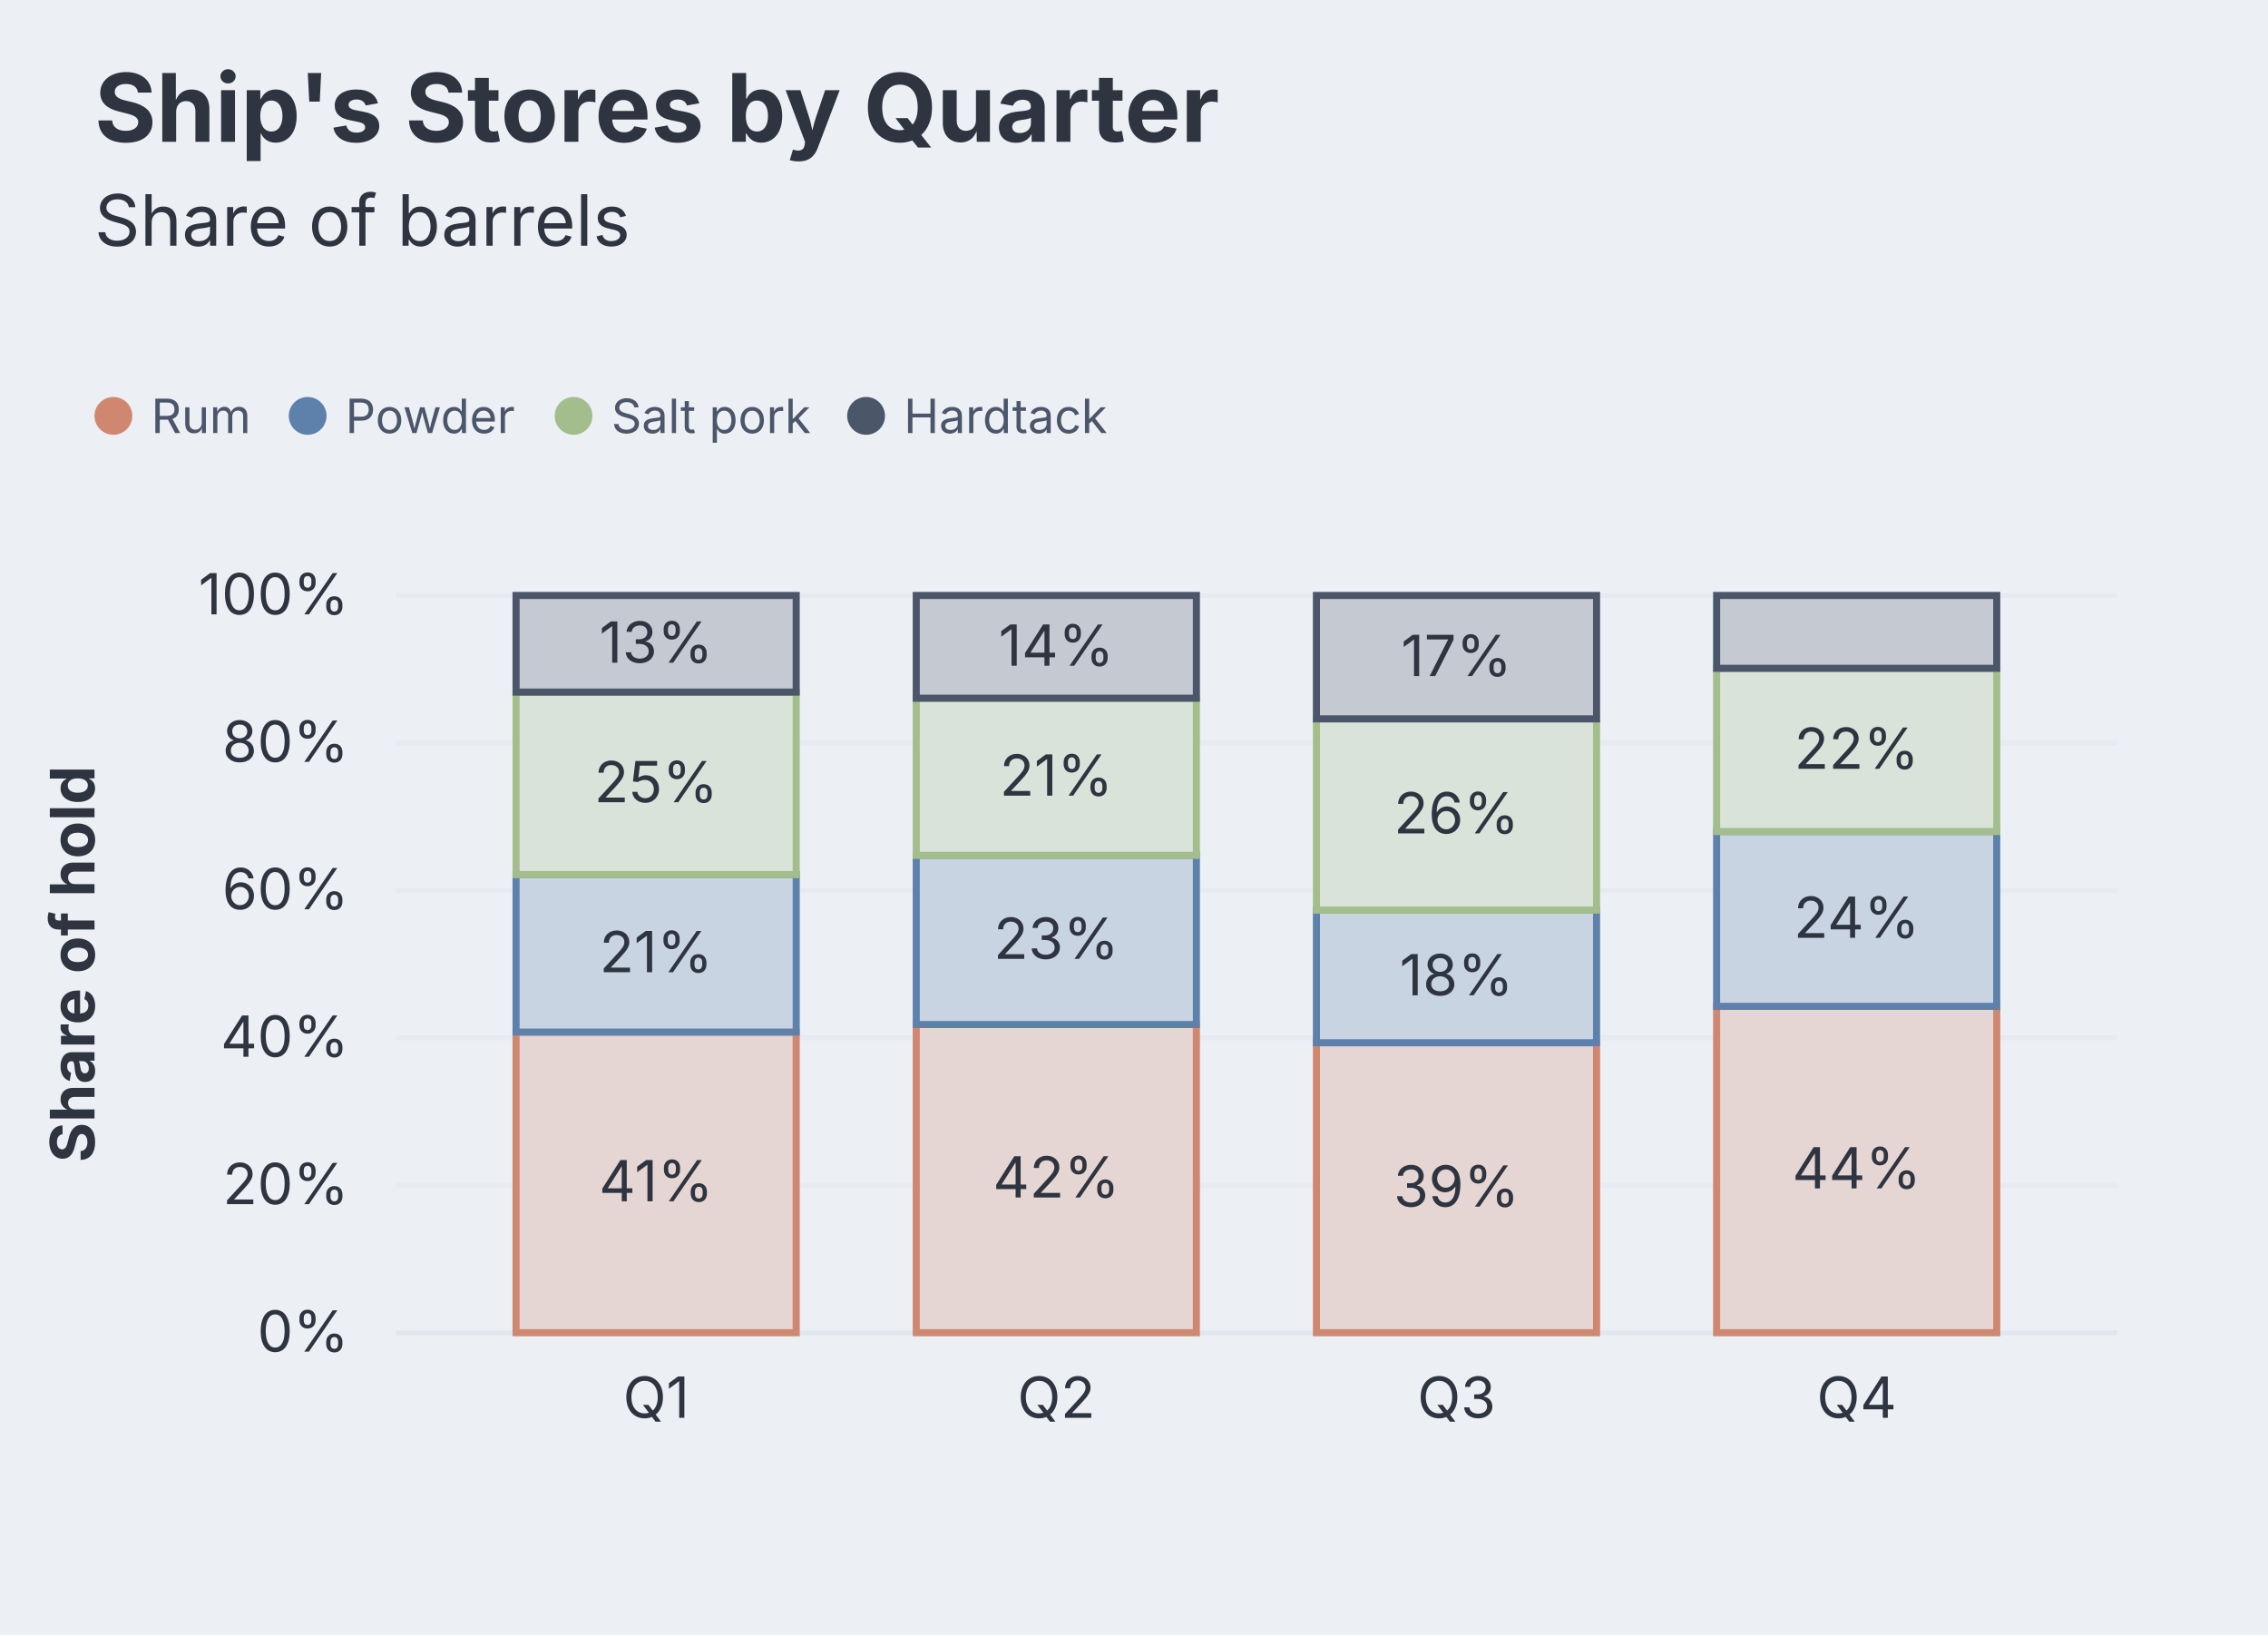
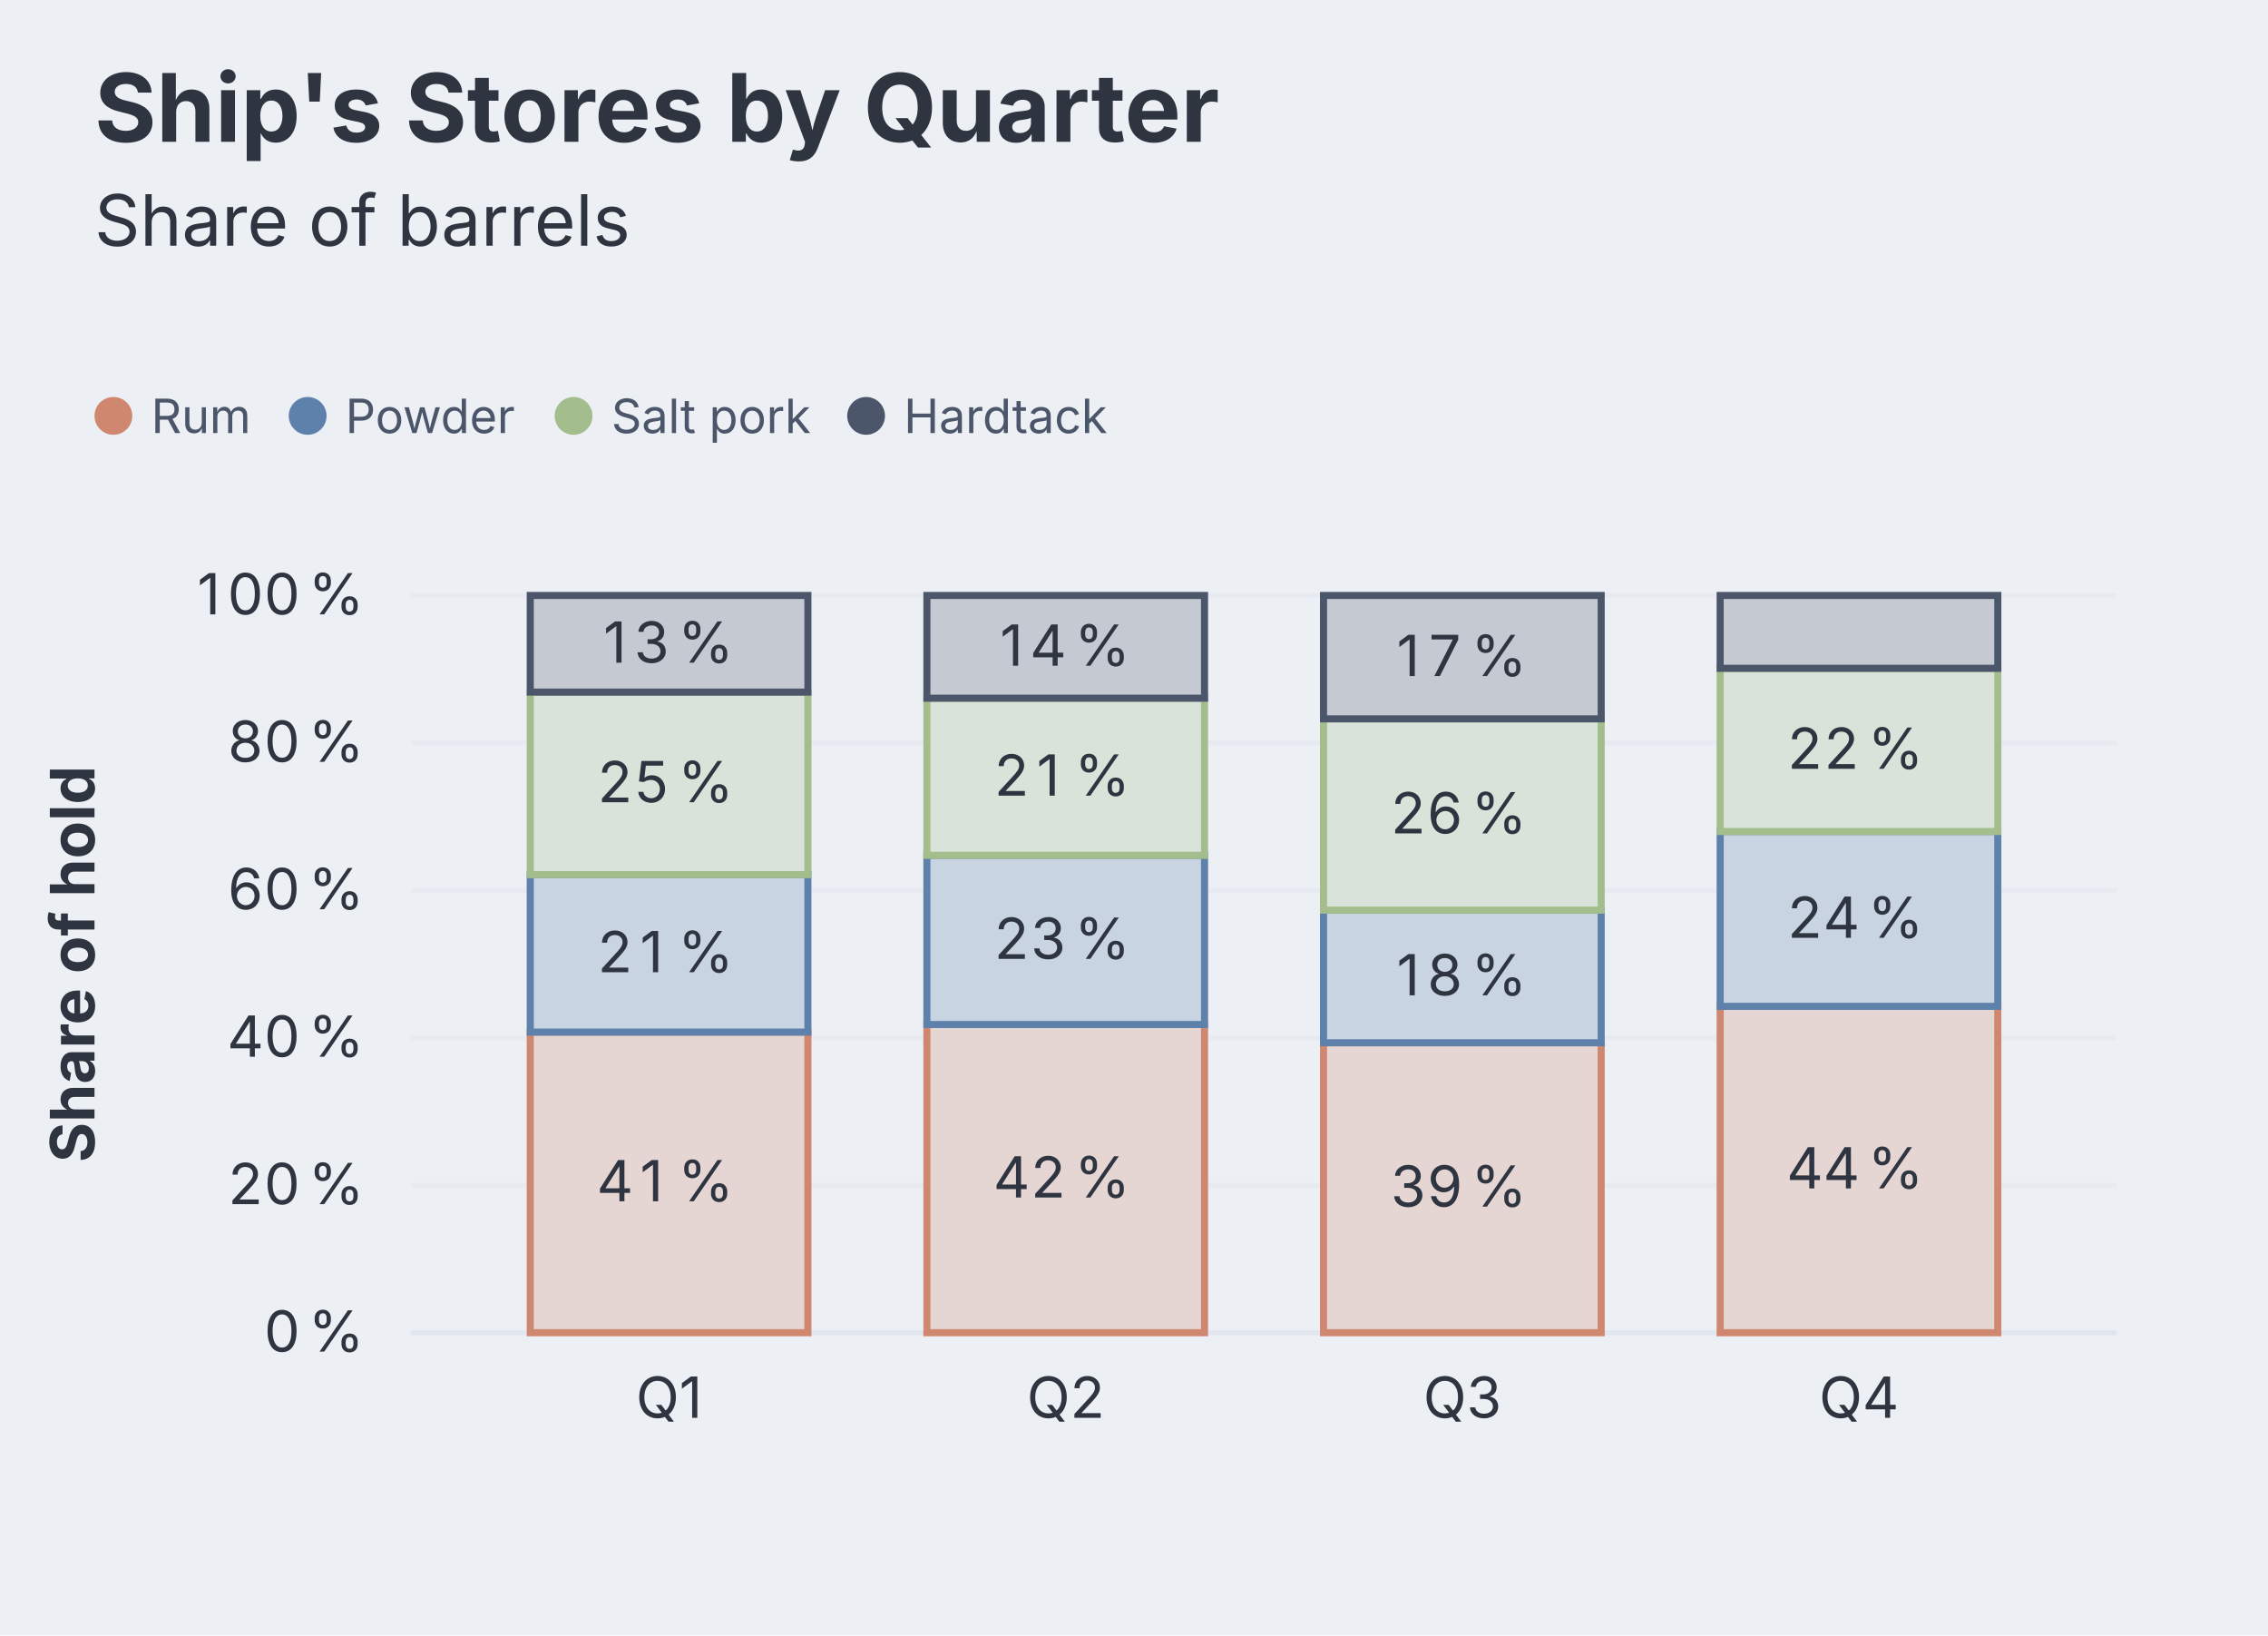
<svg xmlns="http://www.w3.org/2000/svg" aria-describedby="dgmo-desc-9d41618b" role="img" aria-label="Ship's Stores by Quarter — Bar diagram" width="480" height="346" viewBox="0 0 480 346" style="background: rgb(236, 239, 244); font-family: Inter, system-ui, Avenir, Helvetica, Arial, sans-serif;">
  <style>.dgmo-datum:hover{filter:saturate(1.4) brightness(1.06)}.dgmo-datum{transition:filter .12s ease, opacity .12s ease}@media (hover:hover){svg:has(.dgmo-datum[data-emph-key="Rum"]:hover) .dgmo-datum:not([data-emph-key="Rum"]){opacity:0.18}svg:has(.dgmo-datum[data-emph-key="Powder"]:hover) .dgmo-datum:not([data-emph-key="Powder"]){opacity:0.18}svg:has(.dgmo-datum[data-emph-key="Salt pork"]:hover) .dgmo-datum:not([data-emph-key="Salt pork"]){opacity:0.18}svg:has(.dgmo-datum[data-emph-key="Hardtack"]:hover) .dgmo-datum:not([data-emph-key="Hardtack"]){opacity:0.18}svg:has([data-legend-entry="rum"]:hover) .dgmo-datum:not([data-emph-key="Rum"]){opacity:0.18}svg:has(.dgmo-datum[data-emph-key="Rum"]:hover):has([data-legend-entry="rum"]) [data-legend-entry]:not([data-legend-entry="rum"]){opacity:0.18}svg:has([data-legend-entry="powder"]:hover) .dgmo-datum:not([data-emph-key="Powder"]){opacity:0.18}svg:has(.dgmo-datum[data-emph-key="Powder"]:hover):has([data-legend-entry="powder"]) [data-legend-entry]:not([data-legend-entry="powder"]){opacity:0.18}svg:has([data-legend-entry="salt pork"]:hover) .dgmo-datum:not([data-emph-key="Salt pork"]){opacity:0.18}svg:has(.dgmo-datum[data-emph-key="Salt pork"]:hover):has([data-legend-entry="salt pork"]) [data-legend-entry]:not([data-legend-entry="salt pork"]){opacity:0.18}svg:has([data-legend-entry="hardtack"]:hover) .dgmo-datum:not([data-emph-key="Hardtack"]){opacity:0.18}svg:has(.dgmo-datum[data-emph-key="Hardtack"]:hover):has([data-legend-entry="hardtack"]) [data-legend-entry]:not([data-legend-entry="hardtack"]){opacity:0.18}}</style>
  <rect class="dgmo-canvas-bg" x="0" y="0" width="480" height="346" fill="#eceff4" />
  <text class="chart-title" x="20" y="30" text-anchor="start" fill="#2e3440" font-size="20" font-weight="bold" style="cursor: default;" data-line-number="1">Ship's Stores by Quarter</text>
  <g class="chart-frame-body" transform="translate(0,26)">
    <g transform="translate(0,48)">
      <g data-frame-legend="" data-dx="20" transform="translate(20,0)">
        <g class="chart-legend" data-legend-active="series" data-legend-left="0" data-legend-right="222.32000000000002">
          <g transform="translate(0,0)" data-legend-group="series">
            <g data-legend-entry="rum" data-series-name="Rum">
              <rect x="0" y="0" width="41.11" height="28" fill="transparent" />
              <circle cx="4" cy="14" r="4" fill="#d08770" />
              <text x="12" y="14" dominant-baseline="central" font-size="10" fill="#4c566a" font-family="Inter, system-ui, Avenir, Helvetica, Arial, sans-serif">Rum</text>
            </g>
            <g data-legend-entry="powder" data-series-name="Powder">
              <rect x="41.11" y="0" width="56.28" height="28" fill="transparent" />
              <circle cx="45.11" cy="14" r="4" fill="#5e81ac" />
              <text x="53.11" y="14" dominant-baseline="central" font-size="10" fill="#4c566a" font-family="Inter, system-ui, Avenir, Helvetica, Arial, sans-serif">Powder</text>
            </g>
            <g data-legend-entry="salt pork" data-series-name="Salt pork">
              <rect x="97.39" y="0" width="61.91" height="28" fill="transparent" />
              <circle cx="101.39" cy="14" r="4" fill="#a3be8c" />
              <text x="109.39" y="14" dominant-baseline="central" font-size="10" fill="#4c566a" font-family="Inter, system-ui, Avenir, Helvetica, Arial, sans-serif">Salt pork</text>
            </g>
            <g data-legend-entry="hardtack" data-series-name="Hardtack">
              <rect x="159.3" y="0" width="63.02" height="28" fill="transparent" />
              <circle cx="163.3" cy="14" r="4" fill="#4c566a" />
              <text x="171.3" y="14" dominant-baseline="central" font-size="10" fill="#4c566a" font-family="Inter, system-ui, Avenir, Helvetica, Arial, sans-serif">Hardtack</text>
            </g>
          </g>
        </g>
      </g>
    </g>
-     <line x1="83.812" x2="448" y1="256" y2="256" stroke="#d8dee9" stroke-opacity="0.6" />
-     <text x="73.812" y="260" text-anchor="end" fill="#2e3440" font-size="12" font-family="Inter, system-ui, Avenir, Helvetica, Arial, sans-serif">0%</text>
-     <line x1="83.812" x2="448" y1="224.8" y2="224.8" stroke="#d8dee9" stroke-opacity="0.25" />
-     <text x="73.812" y="228.8" text-anchor="end" fill="#2e3440" font-size="12" font-family="Inter, system-ui, Avenir, Helvetica, Arial, sans-serif">20%</text>
-     <line x1="83.812" x2="448" y1="193.6" y2="193.6" stroke="#d8dee9" stroke-opacity="0.25" />
-     <text x="73.812" y="197.6" text-anchor="end" fill="#2e3440" font-size="12" font-family="Inter, system-ui, Avenir, Helvetica, Arial, sans-serif">40%</text>
-     <line x1="83.812" x2="448" y1="162.4" y2="162.4" stroke="#d8dee9" stroke-opacity="0.25" />
-     <text x="73.812" y="166.4" text-anchor="end" fill="#2e3440" font-size="12" font-family="Inter, system-ui, Avenir, Helvetica, Arial, sans-serif">60%</text>
-     <line x1="83.812" x2="448" y1="131.2" y2="131.2" stroke="#d8dee9" stroke-opacity="0.25" />
-     <text x="73.812" y="135.2" text-anchor="end" fill="#2e3440" font-size="12" font-family="Inter, system-ui, Avenir, Helvetica, Arial, sans-serif">80%</text>
-     <line x1="83.812" x2="448" y1="100" y2="100" stroke="#d8dee9" stroke-opacity="0.25" />
-     <text x="73.812" y="104" text-anchor="end" fill="#2e3440" font-size="12" font-family="Inter, system-ui, Avenir, Helvetica, Arial, sans-serif">100%</text>
-     <text class="dgmo-tick" fill="#2e3440" font-size="12" font-family="Inter, system-ui, Avenir, Helvetica, Arial, sans-serif" x="138.864" y="274" text-anchor="middle">Q1</text>
-     <text class="dgmo-tick" fill="#2e3440" font-size="12" font-family="Inter, system-ui, Avenir, Helvetica, Arial, sans-serif" x="223.559" y="274" text-anchor="middle">Q2</text>
-     <text class="dgmo-tick" fill="#2e3440" font-size="12" font-family="Inter, system-ui, Avenir, Helvetica, Arial, sans-serif" x="308.253" y="274" text-anchor="middle">Q3</text>
-     <text class="dgmo-tick" fill="#2e3440" font-size="12" font-family="Inter, system-ui, Avenir, Helvetica, Arial, sans-serif" x="392.948" y="274" text-anchor="middle">Q4</text>
-     <rect x="109.22" y="192.388" width="59.286" height="63.612" fill="#e5d5d3" stroke="#d08770" stroke-width="1.5" class="dgmo-datum" data-line-number="11" data-emph-key="Rum" data-name="Q1 · Rum" data-value="420 · 41%" data-color="#d08770" data-series-name="Rum" />
-     <text x="138.864" y="228.194" text-anchor="middle" fill="#2e3440" font-size="12" font-family="Inter, system-ui, Avenir, Helvetica, Arial, sans-serif">41%</text>
-     <rect x="109.22" y="159.068" width="59.286" height="33.32" fill="#c9d4e2" stroke="#5e81ac" stroke-width="1.5" class="dgmo-datum" data-line-number="11" data-emph-key="Powder" data-name="Q1 · Powder" data-value="220 · 21%" data-color="#5e81ac" data-series-name="Powder" />
-     <text x="138.864" y="179.728" text-anchor="middle" fill="#2e3440" font-size="12" font-family="Inter, system-ui, Avenir, Helvetica, Arial, sans-serif">21%</text>
-     <rect x="109.22" y="120.447" width="59.286" height="38.621" fill="#dae3da" stroke="#a3be8c" stroke-width="1.5" class="dgmo-datum" data-line-number="11" data-emph-key="Salt pork" data-name="Q1 · Salt pork" data-value="255 · 25%" data-color="#a3be8c" data-series-name="Salt pork" />
-     <text x="138.864" y="143.757" text-anchor="middle" fill="#2e3440" font-size="12" font-family="Inter, system-ui, Avenir, Helvetica, Arial, sans-serif">25%</text>
-     <rect x="109.22" y="100" width="59.286" height="20.447" fill="#c4c9d2" stroke="#4c566a" stroke-width="1.5" class="dgmo-datum" data-line-number="11" data-emph-key="Hardtack" data-name="Q1 · Hardtack" data-value="135 · 13%" data-color="#4c566a" data-series-name="Hardtack" />
-     <text x="138.864" y="114.223" text-anchor="middle" fill="#2e3440" font-size="12" font-family="Inter, system-ui, Avenir, Helvetica, Arial, sans-serif">13%</text>
-     <rect x="193.915" y="190.787" width="59.286" height="65.213" fill="#e5d5d3" stroke="#d08770" stroke-width="1.5" class="dgmo-datum" data-line-number="12" data-emph-key="Rum" data-name="Q2 · Rum" data-value="510 · 42%" data-color="#d08770" data-series-name="Rum" />
-     <text x="223.559" y="227.393" text-anchor="middle" fill="#2e3440" font-size="12" font-family="Inter, system-ui, Avenir, Helvetica, Arial, sans-serif">42%</text>
-     <rect x="193.915" y="154.984" width="59.286" height="35.803" fill="#c9d4e2" stroke="#5e81ac" stroke-width="1.5" class="dgmo-datum" data-line-number="12" data-emph-key="Powder" data-name="Q2 · Powder" data-value="280 · 23%" data-color="#5e81ac" data-series-name="Powder" />
-     <text x="223.559" y="176.885" text-anchor="middle" fill="#2e3440" font-size="12" font-family="Inter, system-ui, Avenir, Helvetica, Arial, sans-serif">23%</text>
-     <rect x="193.915" y="121.738" width="59.286" height="33.246" fill="#dae3da" stroke="#a3be8c" stroke-width="1.5" class="dgmo-datum" data-line-number="12" data-emph-key="Salt pork" data-name="Q2 · Salt pork" data-value="260 · 21%" data-color="#a3be8c" data-series-name="Salt pork" />
-     <text x="223.559" y="142.361" text-anchor="middle" fill="#2e3440" font-size="12" font-family="Inter, system-ui, Avenir, Helvetica, Arial, sans-serif">21%</text>
-     <rect x="193.915" y="100" width="59.286" height="21.738" fill="#c4c9d2" stroke="#4c566a" stroke-width="1.5" class="dgmo-datum" data-line-number="12" data-emph-key="Hardtack" data-name="Q2 · Hardtack" data-value="170 · 14%" data-color="#4c566a" data-series-name="Hardtack" />
-     <text x="223.559" y="114.869" text-anchor="middle" fill="#2e3440" font-size="12" font-family="Inter, system-ui, Avenir, Helvetica, Arial, sans-serif">14%</text>
-     <rect x="278.61" y="194.644" width="59.286" height="61.356" fill="#e5d5d3" stroke="#d08770" stroke-width="1.5" class="dgmo-datum" data-line-number="13" data-emph-key="Rum" data-name="Q3 · Rum" data-value="470 · 39%" data-color="#d08770" data-series-name="Rum" />
-     <text x="308.253" y="229.322" text-anchor="middle" fill="#2e3440" font-size="12" font-family="Inter, system-ui, Avenir, Helvetica, Arial, sans-serif">39%</text>
-     <rect x="278.61" y="166.577" width="59.286" height="28.067" fill="#c9d4e2" stroke="#5e81ac" stroke-width="1.5" class="dgmo-datum" data-line-number="13" data-emph-key="Powder" data-name="Q3 · Powder" data-value="215 · 18%" data-color="#5e81ac" data-series-name="Powder" />
-     <text x="308.253" y="184.611" text-anchor="middle" fill="#2e3440" font-size="12" font-family="Inter, system-ui, Avenir, Helvetica, Arial, sans-serif">18%</text>
-     <rect x="278.61" y="126.109" width="59.286" height="40.469" fill="#dae3da" stroke="#a3be8c" stroke-width="1.5" class="dgmo-datum" data-line-number="13" data-emph-key="Salt pork" data-name="Q3 · Salt pork" data-value="310 · 26%" data-color="#a3be8c" data-series-name="Salt pork" />
-     <text x="308.253" y="150.343" text-anchor="middle" fill="#2e3440" font-size="12" font-family="Inter, system-ui, Avenir, Helvetica, Arial, sans-serif">26%</text>
-     <rect x="278.61" y="100" width="59.286" height="26.109" fill="#c4c9d2" stroke="#4c566a" stroke-width="1.5" class="dgmo-datum" data-line-number="13" data-emph-key="Hardtack" data-name="Q3 · Hardtack" data-value="200 · 17%" data-color="#4c566a" data-series-name="Hardtack" />
-     <text x="308.253" y="117.054" text-anchor="middle" fill="#2e3440" font-size="12" font-family="Inter, system-ui, Avenir, Helvetica, Arial, sans-serif">17%</text>
-     <rect x="363.305" y="186.941" width="59.286" height="69.059" fill="#e5d5d3" stroke="#d08770" stroke-width="1.5" class="dgmo-datum" data-line-number="14" data-emph-key="Rum" data-name="Q4 · Rum" data-value="560 · 44%" data-color="#d08770" data-series-name="Rum" />
-     <text x="392.948" y="225.47" text-anchor="middle" fill="#2e3440" font-size="12" font-family="Inter, system-ui, Avenir, Helvetica, Arial, sans-serif">44%</text>
-     <rect x="363.305" y="149.945" width="59.286" height="36.996" fill="#c9d4e2" stroke="#5e81ac" stroke-width="1.5" class="dgmo-datum" data-line-number="14" data-emph-key="Powder" data-name="Q4 · Powder" data-value="300 · 24%" data-color="#5e81ac" data-series-name="Powder" />
-     <text x="392.948" y="172.443" text-anchor="middle" fill="#2e3440" font-size="12" font-family="Inter, system-ui, Avenir, Helvetica, Arial, sans-serif">24%</text>
-     <rect x="363.305" y="115.415" width="59.286" height="34.53" fill="#dae3da" stroke="#a3be8c" stroke-width="1.5" class="dgmo-datum" data-line-number="14" data-emph-key="Salt pork" data-name="Q4 · Salt pork" data-value="280 · 22%" data-color="#a3be8c" data-series-name="Salt pork" />
-     <text x="392.948" y="136.68" text-anchor="middle" fill="#2e3440" font-size="12" font-family="Inter, system-ui, Avenir, Helvetica, Arial, sans-serif">22%</text>
-     <rect x="363.305" y="100" width="59.286" height="15.415" fill="#c4c9d2" stroke="#4c566a" stroke-width="1.5" class="dgmo-datum" data-line-number="14" data-emph-key="Hardtack" data-name="Q4 · Hardtack" data-value="125 · 9.9%" data-color="#4c566a" data-series-name="Hardtack" />
+     <line x1="87.04" x2="448" y1="256" y2="256" stroke="#d8dee9" stroke-opacity="0.6" />
+     <text x="67.272" y="260" text-anchor="middle" fill="#2e3440" font-size="12" font-family="Inter, system-ui, Avenir, Helvetica, Arial, sans-serif">
+       <tspan x="61.38">0</tspan>
+       <tspan x="71.15">%</tspan>
+     </text>
+     <line x1="87.04" x2="448" y1="224.8" y2="224.8" stroke="#d8dee9" stroke-opacity="0.25" />
+     <text x="63.396" y="228.8" text-anchor="middle" fill="#2e3440" font-size="12" font-family="Inter, system-ui, Avenir, Helvetica, Arial, sans-serif">
+       <tspan x="53.63">2</tspan>
+       <tspan x="61.38">0</tspan>
+       <tspan x="71.15">%</tspan>
+     </text>
+     <line x1="87.04" x2="448" y1="193.6" y2="193.6" stroke="#d8dee9" stroke-opacity="0.25" />
+     <text x="63.396" y="197.6" text-anchor="middle" fill="#2e3440" font-size="12" font-family="Inter, system-ui, Avenir, Helvetica, Arial, sans-serif">
+       <tspan x="53.63">4</tspan>
+       <tspan x="61.38">0</tspan>
+       <tspan x="71.15">%</tspan>
+     </text>
+     <line x1="87.04" x2="448" y1="162.4" y2="162.4" stroke="#d8dee9" stroke-opacity="0.25" />
+     <text x="63.396" y="166.4" text-anchor="middle" fill="#2e3440" font-size="12" font-family="Inter, system-ui, Avenir, Helvetica, Arial, sans-serif">
+       <tspan x="53.63">6</tspan>
+       <tspan x="61.38">0</tspan>
+       <tspan x="71.15">%</tspan>
+     </text>
+     <line x1="87.04" x2="448" y1="131.2" y2="131.2" stroke="#d8dee9" stroke-opacity="0.25" />
+     <text x="63.396" y="135.2" text-anchor="middle" fill="#2e3440" font-size="12" font-family="Inter, system-ui, Avenir, Helvetica, Arial, sans-serif">
+       <tspan x="53.63">8</tspan>
+       <tspan x="61.38">0</tspan>
+       <tspan x="71.15">%</tspan>
+     </text>
+     <line x1="87.04" x2="448" y1="100" y2="100" stroke="#d8dee9" stroke-opacity="0.25" />
+     <text x="59.52" y="104" text-anchor="middle" fill="#2e3440" font-size="12" font-family="Inter, system-ui, Avenir, Helvetica, Arial, sans-serif">
+       <tspan x="45.88">1</tspan>
+       <tspan x="53.63">0</tspan>
+       <tspan x="61.38">0</tspan>
+       <tspan x="71.15">%</tspan>
+     </text>
+     <text class="dgmo-tick" fill="#2e3440" font-size="12" font-family="Inter, system-ui, Avenir, Helvetica, Arial, sans-serif" x="141.604" y="274" text-anchor="middle">Q1</text>
+     <text class="dgmo-tick" fill="#2e3440" font-size="12" font-family="Inter, system-ui, Avenir, Helvetica, Arial, sans-serif" x="225.548" y="274" text-anchor="middle">Q2</text>
+     <text class="dgmo-tick" fill="#2e3440" font-size="12" font-family="Inter, system-ui, Avenir, Helvetica, Arial, sans-serif" x="309.492" y="274" text-anchor="middle">Q3</text>
+     <text class="dgmo-tick" fill="#2e3440" font-size="12" font-family="Inter, system-ui, Avenir, Helvetica, Arial, sans-serif" x="393.436" y="274" text-anchor="middle">Q4</text>
+     <rect x="112.223" y="192.388" width="58.761" height="63.612" fill="#e5d5d3" stroke="#d08770" stroke-width="1.5" class="dgmo-datum" data-line-number="11" data-emph-key="Rum" data-name="Q1 · Rum" data-value="420 · 41%" data-color="#d08770" data-series-name="Rum" />
+     <text x="141.604" y="228.194" text-anchor="middle" fill="#2e3440" font-size="12" font-family="Inter, system-ui, Avenir, Helvetica, Arial, sans-serif">
+       <tspan x="131.84">4</tspan>
+       <tspan x="139.59">1</tspan>
+       <tspan x="149.36">%</tspan>
+     </text>
+     <rect x="112.223" y="159.068" width="58.761" height="33.32" fill="#c9d4e2" stroke="#5e81ac" stroke-width="1.5" class="dgmo-datum" data-line-number="11" data-emph-key="Powder" data-name="Q1 · Powder" data-value="220 · 21%" data-color="#5e81ac" data-series-name="Powder" />
+     <text x="141.604" y="179.728" text-anchor="middle" fill="#2e3440" font-size="12" font-family="Inter, system-ui, Avenir, Helvetica, Arial, sans-serif">
+       <tspan x="131.84">2</tspan>
+       <tspan x="139.59">1</tspan>
+       <tspan x="149.36">%</tspan>
+     </text>
+     <rect x="112.223" y="120.447" width="58.761" height="38.621" fill="#dae3da" stroke="#a3be8c" stroke-width="1.5" class="dgmo-datum" data-line-number="11" data-emph-key="Salt pork" data-name="Q1 · Salt pork" data-value="255 · 25%" data-color="#a3be8c" data-series-name="Salt pork" />
+     <text x="141.604" y="143.757" text-anchor="middle" fill="#2e3440" font-size="12" font-family="Inter, system-ui, Avenir, Helvetica, Arial, sans-serif">
+       <tspan x="131.84">2</tspan>
+       <tspan x="139.59">5</tspan>
+       <tspan x="149.36">%</tspan>
+     </text>
+     <rect x="112.223" y="100" width="58.761" height="20.447" fill="#c4c9d2" stroke="#4c566a" stroke-width="1.5" class="dgmo-datum" data-line-number="11" data-emph-key="Hardtack" data-name="Q1 · Hardtack" data-value="135 · 13%" data-color="#4c566a" data-series-name="Hardtack" />
+     <text x="141.604" y="114.223" text-anchor="middle" fill="#2e3440" font-size="12" font-family="Inter, system-ui, Avenir, Helvetica, Arial, sans-serif">
+       <tspan x="131.84">1</tspan>
+       <tspan x="139.59">3</tspan>
+       <tspan x="149.36">%</tspan>
+     </text>
+     <rect x="196.167" y="190.787" width="58.761" height="65.213" fill="#e5d5d3" stroke="#d08770" stroke-width="1.5" class="dgmo-datum" data-line-number="12" data-emph-key="Rum" data-name="Q2 · Rum" data-value="510 · 42%" data-color="#d08770" data-series-name="Rum" />
+     <text x="225.548" y="227.393" text-anchor="middle" fill="#2e3440" font-size="12" font-family="Inter, system-ui, Avenir, Helvetica, Arial, sans-serif">
+       <tspan x="215.78">4</tspan>
+       <tspan x="223.53">2</tspan>
+       <tspan x="233.3">%</tspan>
+     </text>
+     <rect x="196.167" y="154.984" width="58.761" height="35.803" fill="#c9d4e2" stroke="#5e81ac" stroke-width="1.5" class="dgmo-datum" data-line-number="12" data-emph-key="Powder" data-name="Q2 · Powder" data-value="280 · 23%" data-color="#5e81ac" data-series-name="Powder" />
+     <text x="225.548" y="176.885" text-anchor="middle" fill="#2e3440" font-size="12" font-family="Inter, system-ui, Avenir, Helvetica, Arial, sans-serif">
+       <tspan x="215.78">2</tspan>
+       <tspan x="223.53">3</tspan>
+       <tspan x="233.3">%</tspan>
+     </text>
+     <rect x="196.167" y="121.738" width="58.761" height="33.246" fill="#dae3da" stroke="#a3be8c" stroke-width="1.5" class="dgmo-datum" data-line-number="12" data-emph-key="Salt pork" data-name="Q2 · Salt pork" data-value="260 · 21%" data-color="#a3be8c" data-series-name="Salt pork" />
+     <text x="225.548" y="142.361" text-anchor="middle" fill="#2e3440" font-size="12" font-family="Inter, system-ui, Avenir, Helvetica, Arial, sans-serif">
+       <tspan x="215.78">2</tspan>
+       <tspan x="223.53">1</tspan>
+       <tspan x="233.3">%</tspan>
+     </text>
+     <rect x="196.167" y="100" width="58.761" height="21.738" fill="#c4c9d2" stroke="#4c566a" stroke-width="1.5" class="dgmo-datum" data-line-number="12" data-emph-key="Hardtack" data-name="Q2 · Hardtack" data-value="170 · 14%" data-color="#4c566a" data-series-name="Hardtack" />
+     <text x="225.548" y="114.869" text-anchor="middle" fill="#2e3440" font-size="12" font-family="Inter, system-ui, Avenir, Helvetica, Arial, sans-serif">
+       <tspan x="215.78">1</tspan>
+       <tspan x="223.53">4</tspan>
+       <tspan x="233.3">%</tspan>
+     </text>
+     <rect x="280.112" y="194.644" width="58.761" height="61.356" fill="#e5d5d3" stroke="#d08770" stroke-width="1.5" class="dgmo-datum" data-line-number="13" data-emph-key="Rum" data-name="Q3 · Rum" data-value="470 · 39%" data-color="#d08770" data-series-name="Rum" />
+     <text x="309.492" y="229.322" text-anchor="middle" fill="#2e3440" font-size="12" font-family="Inter, system-ui, Avenir, Helvetica, Arial, sans-serif">
+       <tspan x="299.72">3</tspan>
+       <tspan x="307.48">9</tspan>
+       <tspan x="317.24">%</tspan>
+     </text>
+     <rect x="280.112" y="166.577" width="58.761" height="28.067" fill="#c9d4e2" stroke="#5e81ac" stroke-width="1.5" class="dgmo-datum" data-line-number="13" data-emph-key="Powder" data-name="Q3 · Powder" data-value="215 · 18%" data-color="#5e81ac" data-series-name="Powder" />
+     <text x="309.492" y="184.611" text-anchor="middle" fill="#2e3440" font-size="12" font-family="Inter, system-ui, Avenir, Helvetica, Arial, sans-serif">
+       <tspan x="299.72">1</tspan>
+       <tspan x="307.48">8</tspan>
+       <tspan x="317.24">%</tspan>
+     </text>
+     <rect x="280.112" y="126.109" width="58.761" height="40.469" fill="#dae3da" stroke="#a3be8c" stroke-width="1.5" class="dgmo-datum" data-line-number="13" data-emph-key="Salt pork" data-name="Q3 · Salt pork" data-value="310 · 26%" data-color="#a3be8c" data-series-name="Salt pork" />
+     <text x="309.492" y="150.343" text-anchor="middle" fill="#2e3440" font-size="12" font-family="Inter, system-ui, Avenir, Helvetica, Arial, sans-serif">
+       <tspan x="299.72">2</tspan>
+       <tspan x="307.48">6</tspan>
+       <tspan x="317.24">%</tspan>
+     </text>
+     <rect x="280.112" y="100" width="58.761" height="26.109" fill="#c4c9d2" stroke="#4c566a" stroke-width="1.5" class="dgmo-datum" data-line-number="13" data-emph-key="Hardtack" data-name="Q3 · Hardtack" data-value="200 · 17%" data-color="#4c566a" data-series-name="Hardtack" />
+     <text x="309.492" y="117.054" text-anchor="middle" fill="#2e3440" font-size="12" font-family="Inter, system-ui, Avenir, Helvetica, Arial, sans-serif">
+       <tspan x="299.72">1</tspan>
+       <tspan x="307.48">7</tspan>
+       <tspan x="317.24">%</tspan>
+     </text>
+     <rect x="364.056" y="186.941" width="58.761" height="69.059" fill="#e5d5d3" stroke="#d08770" stroke-width="1.5" class="dgmo-datum" data-line-number="14" data-emph-key="Rum" data-name="Q4 · Rum" data-value="560 · 44%" data-color="#d08770" data-series-name="Rum" />
+     <text x="393.436" y="225.47" text-anchor="middle" fill="#2e3440" font-size="12" font-family="Inter, system-ui, Avenir, Helvetica, Arial, sans-serif">
+       <tspan x="383.67">4</tspan>
+       <tspan x="391.42">4</tspan>
+       <tspan x="401.19">%</tspan>
+     </text>
+     <rect x="364.056" y="149.945" width="58.761" height="36.996" fill="#c9d4e2" stroke="#5e81ac" stroke-width="1.5" class="dgmo-datum" data-line-number="14" data-emph-key="Powder" data-name="Q4 · Powder" data-value="300 · 24%" data-color="#5e81ac" data-series-name="Powder" />
+     <text x="393.436" y="172.443" text-anchor="middle" fill="#2e3440" font-size="12" font-family="Inter, system-ui, Avenir, Helvetica, Arial, sans-serif">
+       <tspan x="383.67">2</tspan>
+       <tspan x="391.42">4</tspan>
+       <tspan x="401.19">%</tspan>
+     </text>
+     <rect x="364.056" y="115.415" width="58.761" height="34.53" fill="#dae3da" stroke="#a3be8c" stroke-width="1.5" class="dgmo-datum" data-line-number="14" data-emph-key="Salt pork" data-name="Q4 · Salt pork" data-value="280 · 22%" data-color="#a3be8c" data-series-name="Salt pork" />
+     <text x="393.436" y="136.68" text-anchor="middle" fill="#2e3440" font-size="12" font-family="Inter, system-ui, Avenir, Helvetica, Arial, sans-serif">
+       <tspan x="383.67">2</tspan>
+       <tspan x="391.42">2</tspan>
+       <tspan x="401.19">%</tspan>
+     </text>
+     <rect x="364.056" y="100" width="58.761" height="15.415" fill="#c4c9d2" stroke="#4c566a" stroke-width="1.5" class="dgmo-datum" data-line-number="14" data-emph-key="Hardtack" data-name="Q4 · Hardtack" data-value="125 · 9.9%" data-color="#4c566a" data-series-name="Hardtack" />
    <text transform="translate(20,178) rotate(-90)" text-anchor="middle" fill="#2e3440" font-size="13" font-family="Inter, system-ui, Avenir, Helvetica, Arial, sans-serif" font-weight="bold">Share of hold</text>
  </g>
  <text class="chart-subtitle" x="20" y="52" text-anchor="start" fill="#2e3440" font-size="15" font-family="Inter, system-ui, Avenir, Helvetica, Arial, sans-serif" data-line-number="2">Share of barrels</text>
</svg>
